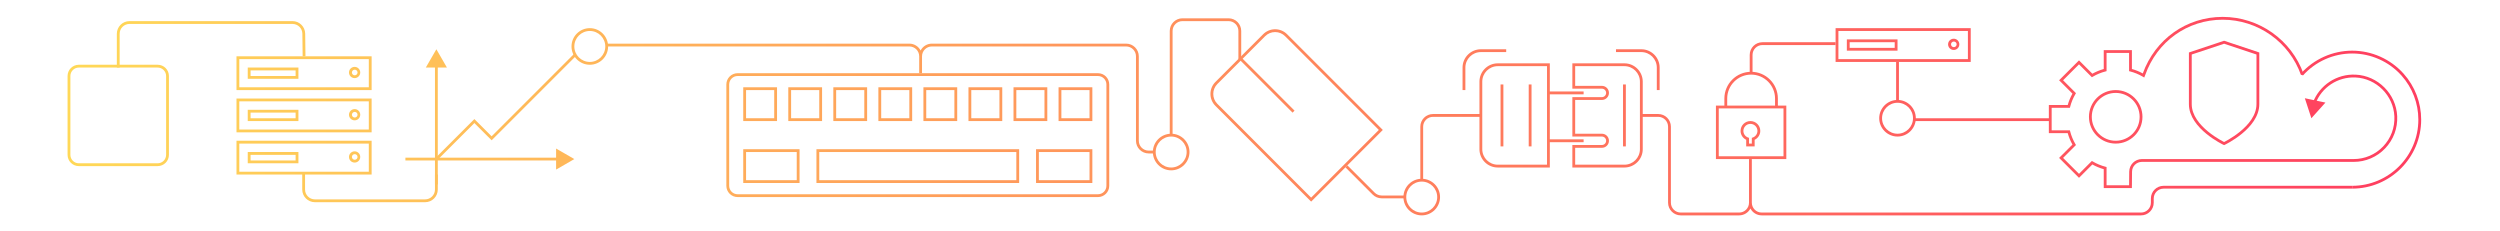
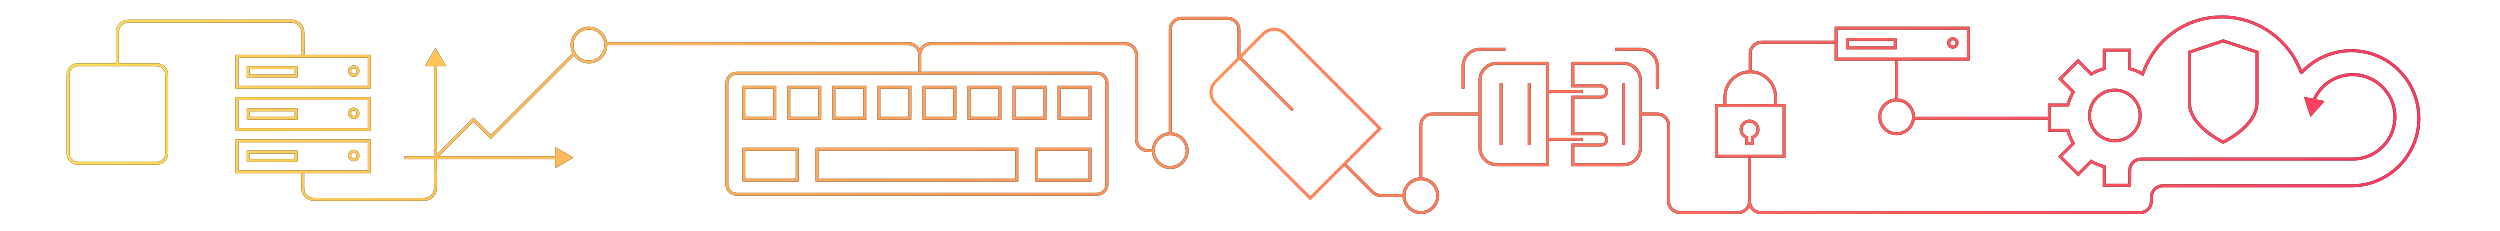
- <svg xmlns="http://www.w3.org/2000/svg" viewBox="0 0 888 82" xml:space="preserve" enable-background="new 0 0 888 82">
-   <style>.st8{stroke-miterlimit:10;fill:none;stroke:#000}</style>
-   <g id="Ebene_1">
-     <defs>
-       <filter id="Adobe_OpacityMaskFilter" filterUnits="userSpaceOnUse" x="0" y="0" width="888" height="82">
-         <feColorMatrix values="-1 0 0 0 1 0 -1 0 0 1 0 0 -1 0 1 0 0 0 1 0" color-interpolation-filters="sRGB" result="source" />
-       </filter>
-     </defs>
-     <mask maskUnits="userSpaceOnUse" x="0" y="0" width="888" height="82" id="SVGID_00000178180779872905561420000013885750498361258683_">
-       <g filter="url(#Adobe_OpacityMaskFilter)">
-         <path d="M56 24c1.654 0 3 1.346 3 3v28c0 1.654-1.346 3-3 3H28c-1.654 0-3-1.346-3-3V27c0-1.654 1.346-3 3-3h28m0-1H28a4 4 0 0 0-4 4v28a4 4 0 0 0 4 4h28a4 4 0 0 0 4-4V27a4 4 0 0 0-4-4zm396.921-11.611a4.97 4.97 0 0 1 3.536 1.464l33.301 33.301-24.042 24.042-33.301-33.301a5.006 5.006 0 0 1 0-7.071l16.971-16.971a4.967 4.967 0 0 1 3.535-1.464m0-1a5.984 5.984 0 0 0-4.243 1.757l-16.971 16.971a6 6 0 0 0 0 8.485l34.008 34.008 25.456-25.456-34.008-34.008a5.98 5.98 0 0 0-4.242-1.757z" />
-         <path transform="rotate(-45.001 449.929 30.115)" d="M449.427 16.609h1v27h-1z" />
-         <path d="M835.5 67v-1c12.958 0 23.5-10.542 23.5-23.5a23.46 23.46 0 0 0-5.988-15.667C848.555 21.855 842.172 19 835.5 19s-13.055 2.855-17.512 7.833l-.744-.667C821.89 20.977 828.544 18 835.5 18s13.61 2.977 18.256 8.167A24.454 24.454 0 0 1 860 42.5c0 13.51-10.99 24.5-24.5 24.5zM390 27c1.654 0 3 1.346 3 3v36c0 1.654-1.346 3-3 3H262c-1.654 0-3-1.346-3-3V30c0-1.654 1.346-3 3-3h128m0-1H262a4 4 0 0 0-4 4v36a4 4 0 0 0 4 4h128a4 4 0 0 0 4-4V30a4 4 0 0 0-4-4z" />
-         <path d="M361 54v10h-70V54h70m1-1h-72v12h72V53zm-79 1v10h-18V54h18m1-1h-20v12h20V53zm103 1v10h-18V54h18m1-1h-20v12h20V53zM275 32v10h-10V32h10m1-1h-12v12h12V31zm15 1v10h-10V32h10m1-1h-12v12h12V31zm15 1v10h-10V32h10m1-1h-12v12h12V31zm15 1v10h-10V32h10m1-1h-12v12h12V31zm15 1v10h-10V32h10m1-1h-12v12h12V31zm15 1v10h-10V32h10m1-1h-12v12h12V31zm15 1v10h-10V32h10m1-1h-12v12h12V31zm15 1v10h-10V32h10m1-1h-12v12h12V31zM131 21v10H85V21h46m1-1H84v12h48V20z" />
-         <path d="M105 25v2H89v-2h16m1-1H88v4h18v-4zm20 .75c.551 0 1 .449 1 1s-.449 1-1 1-1-.449-1-1 .449-1 1-1m0-1a2 2 0 1 0-.001 3.999A2 2 0 0 0 126 23.75zM131 36v10H85V36h46m1-1H84v12h48V35z" />
-         <path d="M105 40v2H89v-2h16m1-1H88v4h18v-4zm20 .75c.551 0 1 .449 1 1s-.449 1-1 1-1-.449-1-1 .449-1 1-1m0-1a2 2 0 1 0-.001 3.999A2 2 0 0 0 126 38.75zM131 51v10H85V51h46m1-1H84v12h48V50z" />
-         <path d="M105 55v2H89v-2h16m1-1H88v4h18v-4zm20 .75c.551 0 1 .449 1 1s-.449 1-1 1-1-.449-1-1 .449-1 1-1m0-1a2 2 0 1 0-.001 3.999A2 2 0 0 0 126 53.75zm424.5 5.75H532a6.508 6.508 0 0 1-6.5-6.5V29c0-3.584 2.916-6.5 6.5-6.5h18.5v37zm-18.5-36a5.506 5.506 0 0 0-5.5 5.5v24c0 3.032 2.468 5.5 5.5 5.5h17.5v-35H532zm18.5 9h12v1h-12zm0 17h12v1h-12z" />
-         <path d="M577 59.5h-18.5v-8H569c.827 0 1.5-.673 1.5-1.5s-.673-1.5-1.5-1.5h-10.5v-14H569c.827 0 1.5-.673 1.5-1.5s-.673-1.5-1.5-1.5h-10.5v-9H577c3.584 0 6.5 2.916 6.5 6.5v24c0 3.584-2.916 6.5-6.5 6.5zm-17.5-1H577c3.032 0 5.5-2.468 5.5-5.5V29c0-3.033-2.468-5.5-5.5-5.5h-17.5v7h9.5c1.379 0 2.5 1.122 2.5 2.5s-1.121 2.5-2.5 2.5h-9.5v12h9.5c1.379 0 2.5 1.121 2.5 2.5s-1.121 2.5-2.5 2.5h-9.5v6z" />
-         <path d="M576.5 30h1v22h-1zM533 30h1v22h-1zm10 0h1v22h-1zm156-19v10h-46V11h46m1-1h-48v12h48V10z" />
-         <path d="M673 15v2h-16v-2h16m1-1h-18v4h18v-4zm20 .75c.551 0 1 .449 1 1 0 .551-.449 1-1 1s-1-.449-1-1c0-.551.449-1 1-1m0-1a2 2 0 1 0-.001 3.999A2 2 0 0 0 694 13.75zm-539.5 9.132h1V65.5h-1z" />
-         <path d="M151.26 23.976 155 17.5l3.74 6.476zM144 56h54.618v1H144z" />
-         <path d="M197.524 60.24 204 56.5l-6.476-3.74zm-22.899-11.822-6.125-6.125-13.854 13.854.707.707L168.5 43.707l6.125 6.125 29.933-29.933a5.982 5.982 0 0 1-.51-.904l-29.423 29.423zM436.381 6.5H420a4.505 4.505 0 0 0-4.5 4.5v37.025c.165-.013.331-.025.5-.025s.335.012.5.025V11c0-1.93 1.57-3.5 3.5-3.5h16.381c1.93 0 3.5 1.57 3.5 3.5v10h1V11c0-2.481-2.019-4.5-4.5-4.5zm-26.356 47H408c-1.93 0-3.5-1.57-3.5-3.5V20c0-2.481-2.019-4.5-4.5-4.5h-69a4.506 4.506 0 0 0-4 2.439 4.504 4.504 0 0 0-4-2.439H215.41c.055.326.09.659.09 1H323c1.93 0 3.5 1.57 3.5 3.5v6h1v-6c0-1.93 1.57-3.5 3.5-3.5h69c1.93 0 3.5 1.57 3.5 3.5v30c0 2.481 2.019 4.5 4.5 4.5h2.025c-.013-.165-.025-.331-.025-.5s.012-.335.025-.5zm224.475 3h-25v-19h25v19zm-24-1h23v-17h-23v17z" />
-         <path d="M631.5 38h-1v-3c0-4.687-3.813-8.5-8.5-8.5s-8.5 3.813-8.5 8.5v3h-1v-3c0-5.238 4.262-9.5 9.5-9.5s9.5 4.262 9.5 9.5v3zm-8.25 14h-3v-2.351a3.498 3.498 0 0 1-2-3.149c0-1.93 1.57-3.5 3.5-3.5s3.5 1.57 3.5 3.5c0 1.351-.79 2.574-2 3.149V52zm-2-1h1v-2.036l.333-.118a2.5 2.5 0 0 0 1.667-2.346c0-1.379-1.121-2.5-2.5-2.5s-2.5 1.121-2.5 2.5c0 1.048.67 1.991 1.667 2.346l.333.118V51z" />
-         <circle class="st8" cx="751.5" cy="41.5" r="9" />
-         <path class="st8" d="M802 37c0 8.333-12 14-12 14s-12-5.667-12-14V19l12-4 12 4v18z" />
-         <path d="M151 71.821h-39.147a4.505 4.505 0 0 1-4.5-4.5v-6h1v6c0 1.93 1.57 3.5 3.5 3.5H151c1.93 0 3.5-1.57 3.5-3.5V62h1v5.321c0 2.482-2.019 4.5-4.5 4.5zM42.5 24h-1V12c0-2.481 2.019-4.5 4.5-4.5h57.902c2.451 0 4.469 1.994 4.5 4.445l.099 8.049-1 .013-.099-8.049a3.513 3.513 0 0 0-3.5-3.458H46c-1.93 0-3.5 1.57-3.5 3.5v12zm456.528 45.441h-8.27a3.528 3.528 0 0 1-2.475-1.025l-9.687-9.686-.707.707 9.687 9.686a4.53 4.53 0 0 0 3.182 1.318h8.265c-.011-.146-.023-.292-.023-.441 0-.189.011-.374.028-.559zM509 41.5h17v-1h-17a4.505 4.505 0 0 0-4.5 4.5v19.025c.165-.013.331-.025.5-.025s.335.012.5.025V45c0-1.93 1.57-3.5 3.5-3.5zM768.5 66a4.505 4.505 0 0 0-4.5 4.5V72c0 1.93-1.57 3.5-3.5 3.5H625.75c-1.93 0-3.5-1.57-3.5-3.5V56.5h-1V72c0 1.93-1.57 3.5-3.5 3.5H597c-1.93 0-3.5-1.57-3.5-3.5V45c0-2.481-2.019-4.5-4.5-4.5h-6v1h6c1.93 0 3.5 1.57 3.5 3.5v27c0 2.481 2.019 4.5 4.5 4.5h20.75a4.506 4.506 0 0 0 4-2.439 4.506 4.506 0 0 0 4 2.439H760.5c2.481 0 4.5-2.019 4.5-4.5v-1.5c0-1.93 1.57-3.5 3.5-3.5h67.005v-1H768.5zm-94-29.975V22h-1v14.025c.165-.013.331-.025.5-.025s.335.012.5.025zM728.25 42H680c0 .341-.035.674-.09 1h48.34v-1zM520.5 32h-1v-8c0-3.584 2.916-6.5 6.5-6.5h9v1h-9a5.506 5.506 0 0 0-5.5 5.5v8zm69 0h-1v-8c0-3.033-2.468-5.5-5.5-5.5h-9v-1h9c3.584 0 6.5 2.916 6.5 6.5v8z" />
-         <path d="M757.246 66.8h-9.996v-6.707a18.349 18.349 0 0 1-4.047-1.675l-4.742 4.741-7.07-7.07 4.741-4.741a18.413 18.413 0 0 1-1.675-4.048h-6.707v-10h6.707a18.337 18.337 0 0 1 1.675-4.047l-4.741-4.742 7.07-7.071 4.742 4.742a18.337 18.337 0 0 1 4.047-1.675V17.8h10v6.707a18.38 18.38 0 0 1 3.868 1.576C765.538 13.88 776.653 6 789.5 6c12.9 0 24.458 8.171 28.758 20.333l-.943.333C813.155 14.903 801.978 7 789.5 7c-12.499 0-23.305 7.72-27.528 19.667l-.341.869-.505-.298a17.375 17.375 0 0 0-4.501-1.863l-.375-.097V18.8h-8v6.478l-.375.097a17.375 17.375 0 0 0-4.501 1.863l-.333.197-4.58-4.58-5.656 5.657 4.58 4.58-.197.334a17.36 17.36 0 0 0-1.863 4.5l-.097.375h-6.478v8h6.478l.097.375a17.326 17.326 0 0 0 1.863 4.501l.197.333-4.58 4.58 5.656 5.656 4.58-4.579.333.197a17.386 17.386 0 0 0 4.501 1.862l.375.097V65.8h8.004l.043-4.839a4.514 4.514 0 0 1 4.5-4.461H836c4 0 7.725-1.594 10.488-4.487 2.761-2.892 4.181-6.69 3.996-10.698-.341-7.397-6.402-13.458-13.8-13.799-6.309-.276-12.028 3.473-14.254 9.361l-.936-.354a15.467 15.467 0 0 1 15.236-10.006c7.907.364 14.388 6.844 14.751 14.752.197 4.283-1.319 8.344-4.271 11.436A15.364 15.364 0 0 1 836 57.5h-75.203a3.511 3.511 0 0 0-3.5 3.47l-.051 5.83z" />
-         <path d="M825.996 36.435 821 42l-2.322-7.109zM209.5 23c-3.584 0-6.5-2.916-6.5-6.5s2.916-6.5 6.5-6.5 6.5 2.916 6.5 6.5-2.916 6.5-6.5 6.5zm0-12c-3.033 0-5.5 2.467-5.5 5.5s2.467 5.5 5.5 5.5 5.5-2.467 5.5-5.5-2.467-5.5-5.5-5.5zM416 60.5c-3.584 0-6.5-2.916-6.5-6.5s2.916-6.5 6.5-6.5 6.5 2.916 6.5 6.5-2.916 6.5-6.5 6.5zm0-12c-3.033 0-5.5 2.468-5.5 5.5s2.467 5.5 5.5 5.5 5.5-2.468 5.5-5.5-2.467-5.5-5.5-5.5zm89 28c-3.584 0-6.5-2.916-6.5-6.5s2.916-6.5 6.5-6.5 6.5 2.916 6.5 6.5-2.916 6.5-6.5 6.5zm0-12c-3.032 0-5.5 2.468-5.5 5.5s2.468 5.5 5.5 5.5 5.5-2.468 5.5-5.5-2.468-5.5-5.5-5.5zm169-16c-3.584 0-6.5-2.916-6.5-6.5s2.916-6.5 6.5-6.5 6.5 2.916 6.5 6.5-2.916 6.5-6.5 6.5zm0-12a5.506 5.506 0 0 0-5.5 5.5c0 3.032 2.468 5.5 5.5 5.5s5.5-2.468 5.5-5.5c0-3.033-2.468-5.5-5.5-5.5zm-51.5-10.75h-1V19.5c0-2.481 2.019-4.5 4.5-4.5h26v1h-26c-1.93 0-3.5 1.57-3.5 3.5v6.25z" />
-       </g>
-     </mask>
-     <linearGradient id="SVGID_00000008110656049895254830000016913067527820478618_" gradientUnits="userSpaceOnUse" x1="0" y1="41" x2="888" y2="41">
+ <svg xmlns="http://www.w3.org/2000/svg" xmlns:xlink="http://www.w3.org/1999/xlink" viewBox="0 0 888 82">
+   <defs>
+     <linearGradient id="a" x1="429.635" y1="40.5" x2="490.856" y2="40.5" gradientUnits="userSpaceOnUse">
      <stop offset="0" stop-color="#ffdd57" />
      <stop offset="1" stop-color="#ff3860" />
    </linearGradient>
-     <path mask="url(#SVGID_00000178180779872905561420000013885750498361258683_)" fill="url(#SVGID_00000008110656049895254830000016913067527820478618_)" d="M0 0h888v82H0z" />
-   </g>
+     <linearGradient id="b" x1="23.684" y1="40.75" x2="859.684" y2="40.75" xlink:href="#a" />
+     <linearGradient id="c" x1="23.684" y1="40.75" x2="859.684" y2="40.75" xlink:href="#a" />
+     <linearGradient id="d" x1="23.684" y1="40.75" x2="859.684" y2="40.75" gradientTransform="rotate(45 449.611 29.61)" xlink:href="#a" />
+     <linearGradient id="e" x1="23.684" y1="40.75" x2="859.684" y2="40.75" xlink:href="#a" />
+     <linearGradient id="f" x1="23.684" y1="40.75" x2="859.684" y2="40.75" xlink:href="#a" />
+     <linearGradient id="g" x1="23.684" y1="40.75" x2="859.684" y2="40.75" xlink:href="#a" />
+     <linearGradient id="h" x1="23.684" y1="40.75" x2="859.684" y2="40.75" xlink:href="#a" />
+     <linearGradient id="i" x1="23.684" y1="40.75" x2="859.684" y2="40.75" xlink:href="#a" />
+     <linearGradient id="j" x1="23.684" y1="40.75" x2="859.684" y2="40.75" xlink:href="#a" />
+     <linearGradient id="k" x1="23.684" y1="40.75" x2="859.684" y2="40.75" xlink:href="#a" />
+     <linearGradient id="l" x1="23.684" y1="40.75" x2="859.684" y2="40.75" xlink:href="#a" />
+     <linearGradient id="m" x1="23.684" y1="40.75" x2="859.684" y2="40.75" xlink:href="#a" />
+     <linearGradient id="n" x1="23.684" y1="40.75" x2="859.684" y2="40.75" xlink:href="#a" />
+     <linearGradient id="o" x1="23.684" y1="40.75" x2="859.684" y2="40.75" xlink:href="#a" />
+     <linearGradient id="p" x1="23.684" y1="40.75" x2="859.684" y2="40.75" xlink:href="#a" />
+     <linearGradient id="q" x1="23.684" y1="40.75" x2="859.684" y2="40.75" xlink:href="#a" />
+     <linearGradient id="r" x1="23.684" y1="40.75" x2="859.684" y2="40.75" xlink:href="#a" />
+     <linearGradient id="s" x1="23.684" y1="40.75" x2="859.684" y2="40.75" xlink:href="#a" />
+     <linearGradient id="t" x1="23.684" y1="40.75" x2="859.684" y2="40.75" xlink:href="#a" />
+     <linearGradient id="u" x1="23.684" y1="40.75" x2="859.684" y2="40.75" xlink:href="#a" />
+     <linearGradient id="v" x1="23.684" y1="40.75" x2="859.684" y2="40.75" xlink:href="#a" />
+     <linearGradient id="w" x1="23.684" y1="40.75" x2="859.684" y2="40.75" xlink:href="#a" />
+     <linearGradient id="x" x1="23.684" y1="40.75" x2="859.684" y2="40.75" xlink:href="#a" />
+     <linearGradient id="y" x1="23.684" y1="40.75" x2="859.684" y2="40.75" xlink:href="#a" />
+     <linearGradient id="z" x1="23.684" y1="40.75" x2="859.684" y2="40.75" xlink:href="#a" />
+     <linearGradient id="A" x1="23.684" y1="40.75" x2="859.684" y2="40.75" xlink:href="#a" />
+     <linearGradient id="B" x1="23.684" y1="40.75" x2="859.684" y2="40.75" xlink:href="#a" />
+     <linearGradient id="C" x1="23.684" y1="40.75" x2="859.684" y2="40.75" xlink:href="#a" />
+     <linearGradient id="D" x1="23.684" y1="40.75" x2="859.684" y2="40.75" xlink:href="#a" />
+     <linearGradient id="E" x1="23.684" y1="40.75" x2="859.684" y2="40.75" xlink:href="#a" />
+     <linearGradient id="F" x1="23.684" y1="40.75" x2="859.684" y2="40.75" xlink:href="#a" />
+     <linearGradient id="G" x1="23.684" y1="40.75" x2="859.684" y2="40.75" xlink:href="#a" />
+     <linearGradient id="H" x1="23.684" y1="40.75" x2="859.684" y2="40.75" xlink:href="#a" />
+     <linearGradient id="I" x1="23.684" y1="40.75" x2="859.684" y2="40.75" xlink:href="#a" />
+     <linearGradient id="J" x1="23.684" y1="40.75" x2="859.684" y2="40.75" xlink:href="#a" />
+     <linearGradient id="K" x1="23.684" y1="40.75" x2="859.684" y2="40.75" xlink:href="#a" />
+     <linearGradient id="L" x1="23.684" y1="40.75" x2="859.684" y2="40.75" xlink:href="#a" />
+     <linearGradient id="M" x1="23.684" y1="40.75" x2="859.684" y2="40.75" xlink:href="#a" />
+     <linearGradient id="N" x1="23.684" y1="40.75" x2="859.684" y2="40.75" xlink:href="#a" />
+     <linearGradient id="O" x1="23.684" y1="40.75" x2="859.684" y2="40.75" xlink:href="#a" />
+     <linearGradient id="P" x1="23.684" y1="40.75" x2="859.684" y2="40.75" xlink:href="#a" />
+     <linearGradient id="Q" x1="23.684" y1="40.75" x2="859.684" y2="40.75" xlink:href="#a" />
+     <linearGradient id="R" x1="23.684" y1="40.75" x2="859.684" y2="40.75" xlink:href="#a" />
+     <linearGradient id="S" x1="23.684" y1="40.75" x2="859.684" y2="40.75" xlink:href="#a" />
+     <linearGradient id="T" x1="23.684" y1="40.75" x2="859.684" y2="40.75" xlink:href="#a" />
+     <linearGradient id="U" x1="23.684" y1="40.75" x2="859.684" y2="40.75" xlink:href="#a" />
+     <linearGradient id="V" x1="23.684" y1="40.75" x2="859.684" y2="40.75" xlink:href="#a" />
+     <linearGradient id="W" x1="23.684" y1="40.75" x2="859.684" y2="40.75" xlink:href="#a" />
+     <linearGradient id="X" x1="23.684" y1="40.75" x2="859.684" y2="40.75" xlink:href="#a" />
+     <linearGradient id="Y" x1="23.684" y1="40.75" x2="859.684" y2="40.75" xlink:href="#a" />
+     <linearGradient id="Z" x1="23.684" y1="40.75" x2="859.684" y2="40.75" xlink:href="#a" />
+     <linearGradient id="aa" x1="23.684" y1="40.75" x2="859.684" y2="40.75" xlink:href="#a" />
+     <linearGradient id="ab" x1="23.684" y1="40.75" x2="859.684" y2="40.75" xlink:href="#a" />
+     <linearGradient id="ac" x1="23.684" y1="40.75" x2="859.684" y2="40.75" xlink:href="#a" />
+     <linearGradient id="ad" x1="23.684" y1="40.75" x2="859.684" y2="40.75" xlink:href="#a" />
+     <linearGradient id="ae" x1="23.684" y1="40.75" x2="859.684" y2="40.75" xlink:href="#a" />
+     <linearGradient id="af" x1="23.684" y1="40.75" x2="859.684" y2="40.75" xlink:href="#a" />
+     <linearGradient id="ag" x1="23.684" y1="40.75" x2="859.684" y2="40.75" xlink:href="#a" />
+     <linearGradient id="ah" x1="23.684" y1="40.75" x2="859.684" y2="40.75" xlink:href="#a" />
+     <linearGradient id="ai" x1="23.684" y1="40.75" x2="859.684" y2="40.75" xlink:href="#a" />
+     <linearGradient id="aj" x1="23.684" y1="40.75" x2="859.684" y2="40.75" xlink:href="#a" />
+     <linearGradient id="ak" x1="23.684" y1="40.75" x2="859.684" y2="40.75" xlink:href="#a" />
+     <linearGradient id="al" x1="23.684" y1="40.75" x2="859.684" y2="40.75" xlink:href="#a" />
+   </defs>
+   <path d="M55.684 23.5c1.654 0 3 1.346 3 3v28c0 1.654-1.346 3-3 3h-28c-1.654 0-3-1.346-3-3v-28c0-1.654 1.346-3 3-3h28m0-1h-28a4 4 0 0 0-4 4v28a4 4 0 0 0 4 4h28a4 4 0 0 0 4-4v-28a4 4 0 0 0-4-4Z" />
+   <path d="M452.606 10.889a4.97 4.97 0 0 1 3.536 1.464l33.301 33.301-24.042 24.042L432.1 36.395a5.006 5.006 0 0 1 0-7.071l16.971-16.971a4.968 4.968 0 0 1 3.536-1.464m0-1a5.984 5.984 0 0 0-4.243 1.757l-16.971 16.971a6 6 0 0 0 0 8.485l34.008 34.008 25.456-25.456-34.008-34.008a5.98 5.98 0 0 0-4.243-1.757Z" fill="url(#a)" />
+   <path d="m439.71 20.416.708-.707 19.091 19.092-.707.707zM835.184 66.5v-1c12.958 0 23.5-10.542 23.5-23.5a23.46 23.46 0 0 0-5.988-15.667c-4.457-4.979-10.84-7.833-17.512-7.833s-13.055 2.855-17.512 7.833l-.744-.667c4.646-5.19 11.3-8.167 18.256-8.167s13.61 2.977 18.256 8.167a24.454 24.454 0 0 1 6.244 16.333c0 13.51-10.99 24.5-24.5 24.5Zm-445.5-40c1.654 0 3 1.346 3 3v36c0 1.654-1.346 3-3 3h-128c-1.654 0-3-1.346-3-3v-36c0-1.654 1.346-3 3-3h128m0-1h-128a4 4 0 0 0-4 4v36a4 4 0 0 0 4 4h128a4 4 0 0 0 4-4v-36a4 4 0 0 0-4-4Z" />
+   <path d="M360.684 53.5v10h-70v-10h70m1-1h-72v12h72v-12Zm-79 1v10h-18v-10h18m1-1h-20v12h20v-12Zm103 1v10h-18v-10h18m1-1h-20v12h20v-12Zm-113-21v10h-10v-10h10m1-1h-12v12h12v-12Zm15 1v10h-10v-10h10m1-1h-12v12h12v-12Zm15 1v10h-10v-10h10m1-1h-12v12h12v-12Zm15 1v10h-10v-10h10m1-1h-12v12h12v-12Zm15 1v10h-10v-10h10m1-1h-12v12h12v-12Zm15 1v10h-10v-10h10m1-1h-12v12h12v-12Zm15 1v10h-10v-10h10m1-1h-12v12h12v-12Zm15 1v10h-10v-10h10m1-1h-12v12h12v-12Zm-257-10v10h-46v-10h46m1-1h-48v12h48v-12Z" />
+   <path d="M104.684 24.5v2h-16v-2h16m1-1h-18v4h18v-4Zm20 .75c.551 0 1 .449 1 1s-.449 1-1 1-1-.449-1-1 .449-1 1-1m0-1a2 2 0 1 0-.001 3.999 2 2 0 0 0 .001-3.999Zm5 12.25v10h-46v-10h46m1-1h-48v12h48v-12Z" />
+   <path d="M104.684 39.5v2h-16v-2h16m1-1h-18v4h18v-4Zm20 .75c.551 0 1 .449 1 1s-.449 1-1 1-1-.449-1-1 .449-1 1-1m0-1a2 2 0 1 0-.001 3.999 2 2 0 0 0 .001-3.999Zm5 12.25v10h-46v-10h46m1-1h-48v12h48v-12Z" />
+   <path d="M104.684 54.5v2h-16v-2h16m1-1h-18v4h18v-4Zm20 .75c.551 0 1 .449 1 1s-.449 1-1 1-1-.449-1-1 .449-1 1-1m0-1a2 2 0 1 0-.001 3.999 2 2 0 0 0 .001-3.999Zm424.5 5.75h-18.5a6.508 6.508 0 0 1-6.5-6.5v-24c0-3.584 2.916-6.5 6.5-6.5h18.5v37Zm-18.5-36a5.506 5.506 0 0 0-5.5 5.5v24c0 3.032 2.468 5.5 5.5 5.5h17.5V23h-17.5Zm18.5 9h12v1h-12zm0 17h12v1h-12z" />
+   <path d="M576.684 59h-18.5v-8h10.5c.827 0 1.5-.673 1.5-1.5s-.673-1.5-1.5-1.5h-10.5V34h10.5c.827 0 1.5-.673 1.5-1.5s-.673-1.5-1.5-1.5h-10.5v-9h18.5c3.584 0 6.5 2.916 6.5 6.5v24c0 3.584-2.916 6.5-6.5 6.5Zm-17.5-1h17.5c3.032 0 5.5-2.468 5.5-5.5v-24c0-3.033-2.468-5.5-5.5-5.5h-17.5v7h9.5c1.379 0 2.5 1.122 2.5 2.5s-1.121 2.5-2.5 2.5h-9.5v12h9.5c1.379 0 2.5 1.121 2.5 2.5s-1.121 2.5-2.5 2.5h-9.5v6Z" />
+   <path d="M576.184 29.5h1v22h-1zm-43.5 0h1v22h-1zm10 0h1v22h-1zm156-19v10h-46v-10h46m1-1h-48v12h48v-12Z" />
+   <path d="M672.684 14.5v2h-16v-2h16m1-1h-18v4h18v-4Zm20 .75c.551 0 1 .449 1 1s-.449 1-1 1-1-.449-1-1 .449-1 1-1m0-1a2 2 0 1 0-.001 3.999 2 2 0 0 0 .001-3.999Zm-539.5 9.132h1V65h-1z" />
+   <path d="m150.944 23.476 3.74-6.476 3.74 6.476h-7.48zm-7.26 32.024h54.618v1h-54.618z" />
+   <path d="m197.208 59.74 6.476-3.74-6.476-3.74v7.48zm-22.899-11.822-6.125-6.125-13.854 13.854.707.707 13.146-13.146 6.125 6.125L204.241 19.4a5.982 5.982 0 0 1-.51-.904l-29.423 29.423ZM436.065 6h-16.381a4.505 4.505 0 0 0-4.5 4.5v37.025c.165-.014.331-.025.5-.025s.335.012.5.025V10.5c0-1.93 1.57-3.5 3.5-3.5h16.381c1.93 0 3.5 1.57 3.5 3.5v10h1v-10c0-2.481-2.019-4.5-4.5-4.5Zm-26.356 47h-2.025c-1.93 0-3.5-1.57-3.5-3.5v-30c0-2.481-2.019-4.5-4.5-4.5h-69a4.506 4.506 0 0 0-4 2.439 4.504 4.504 0 0 0-4-2.439h-107.59c.055.326.09.659.09 1h107.5c1.93 0 3.5 1.57 3.5 3.5v6h1v-6c0-1.93 1.57-3.5 3.5-3.5h69c1.93 0 3.5 1.57 3.5 3.5v30c0 2.481 2.019 4.5 4.5 4.5h2.025c-.014-.165-.025-.331-.025-.5s.012-.335.025-.5Zm224.475 3h-25V37h25v19Zm-24-1h23V38h-23v17Z" />
+   <path d="M631.184 37.5h-1v-3c0-4.687-3.813-8.5-8.5-8.5s-8.5 3.813-8.5 8.5v3h-1v-3c0-5.238 4.262-9.5 9.5-9.5s9.5 4.262 9.5 9.5v3Zm-8.25 14h-3v-2.351a3.498 3.498 0 0 1-2-3.149c0-1.93 1.57-3.5 3.5-3.5s3.5 1.57 3.5 3.5c0 1.351-.79 2.574-2 3.149V51.5Zm-2-1h1v-2.036l.333-.118A2.5 2.5 0 0 0 623.934 46c0-1.379-1.121-2.5-2.5-2.5s-2.5 1.121-2.5 2.5c0 1.048.67 1.991 1.667 2.346l.333.118V50.5Zm130.251 0c-5.238 0-9.5-4.262-9.5-9.5s4.262-9.5 9.5-9.5 9.5 4.262 9.5 9.5-4.262 9.5-9.5 9.5Zm0-18c-4.687 0-8.5 3.813-8.5 8.5s3.813 8.5 8.5 8.5 8.5-3.813 8.5-8.5-3.813-8.5-8.5-8.5Zm38.5 18.553-.214-.101c-.501-.237-12.286-5.9-12.286-14.452V18.14l12.5-4.167 12.5 4.167V36.5c0 8.552-11.785 14.215-12.286 14.452l-.214.101Zm-11.5-32.192v17.64c0 7.318 9.909 12.636 11.5 13.442 1.591-.807 11.5-6.124 11.5-13.442V18.86l-11.5-3.833-11.5 3.833Zm-627.501 52.46h-39.147a4.505 4.505 0 0 1-4.5-4.5v-6h1v6c0 1.93 1.57 3.5 3.5 3.5h39.147c1.93 0 3.5-1.57 3.5-3.5V61.5h1v5.321c0 2.481-2.019 4.5-4.5 4.5ZM42.184 23.5h-1v-12c0-2.481 2.019-4.5 4.5-4.5h57.902c2.451 0 4.469 1.994 4.5 4.445l.099 8.049-1 .013-.099-8.049a3.513 3.513 0 0 0-3.5-3.458H45.684c-1.93 0-3.5 1.57-3.5 3.5v12Zm456.528 45.441h-8.27a3.528 3.528 0 0 1-2.475-1.025l-9.687-9.686-.707.707 9.687 9.686a4.53 4.53 0 0 0 3.182 1.318h8.265c-.011-.146-.022-.292-.022-.441 0-.189.011-.374.028-.559ZM508.684 41h17v-1h-17a4.505 4.505 0 0 0-4.5 4.5v19.025c.165-.014.331-.025.5-.025s.335.012.5.025V44.5c0-1.93 1.57-3.5 3.5-3.5Z" />
+   <path d="M768.184 65.5a4.505 4.505 0 0 0-4.5 4.5v1.5c0 1.93-1.57 3.5-3.5 3.5h-134.75c-1.93 0-3.5-1.57-3.5-3.5V56h-1v15.5c0 1.93-1.57 3.5-3.5 3.5h-20.75c-1.93 0-3.5-1.57-3.5-3.5v-27c0-2.481-2.019-4.5-4.5-4.5h-6v1h6c1.93 0 3.5 1.57 3.5 3.5v27c0 2.481 2.019 4.5 4.5 4.5h20.75a4.506 4.506 0 0 0 4-2.439 4.506 4.506 0 0 0 4 2.439h134.75c2.481 0 4.5-2.019 4.5-4.5V70c0-1.93 1.57-3.5 3.5-3.5h67.005v-1h-67.005Zm-94-29.975V21.5h-1v14.025c.165-.014.331-.025.5-.025s.335.012.5.025Zm53.75 5.975h-48.25c0 .341-.035.674-.09 1h48.34v-1Zm-207.75-10h-1v-8c0-3.584 2.916-6.5 6.5-6.5h9v1h-9a5.506 5.506 0 0 0-5.5 5.5v8Zm69 0h-1v-8c0-3.033-2.468-5.5-5.5-5.5h-9v-1h9c3.584 0 6.5 2.916 6.5 6.5v8Z" />
+   <path d="M756.93 66.3h-9.996v-6.707a18.349 18.349 0 0 1-4.047-1.675l-4.742 4.741-7.07-7.07 4.741-4.741a18.413 18.413 0 0 1-1.675-4.048h-6.707v-10h6.707a18.337 18.337 0 0 1 1.675-4.047l-4.741-4.742 7.07-7.071 4.742 4.742a18.337 18.337 0 0 1 4.047-1.675V17.3h10v6.707a18.38 18.38 0 0 1 3.868 1.576C765.222 13.38 776.337 5.5 789.184 5.5s24.458 8.171 28.758 20.333l-.943.333c-4.159-11.763-15.337-19.667-27.814-19.667s-23.305 7.72-27.528 19.667l-.341.869-.505-.298a17.375 17.375 0 0 0-4.501-1.863l-.375-.097v-6.478h-8v6.478l-.375.097a17.375 17.375 0 0 0-4.501 1.863l-.333.197-4.58-4.58-5.656 5.657 4.58 4.58-.197.334a17.36 17.36 0 0 0-1.863 4.5l-.097.375h-6.478v8h6.478l.097.375a17.326 17.326 0 0 0 1.863 4.501l.197.333-4.58 4.58 5.656 5.656 4.58-4.579.333.197a17.386 17.386 0 0 0 4.501 1.862l.375.097V65.3h8.004l.043-4.839a4.514 4.514 0 0 1 4.5-4.461h75.203c4 0 7.725-1.594 10.488-4.487 2.761-2.892 4.181-6.69 3.996-10.698-.341-7.397-6.402-13.458-13.8-13.799-6.309-.276-12.028 3.473-14.254 9.361l-.936-.354a15.467 15.467 0 0 1 15.236-10.006c7.907.364 14.388 6.844 14.751 14.752.197 4.283-1.319 8.344-4.271 11.436a15.365 15.365 0 0 1-11.211 4.796h-75.203a3.511 3.511 0 0 0-3.5 3.47l-.051 5.83Z" />
+   <path d="m825.68 35.935-4.996 5.565-2.322-7.109 7.318 1.544zM209.184 22.5c-3.584 0-6.5-2.916-6.5-6.5s2.916-6.5 6.5-6.5 6.5 2.916 6.5 6.5-2.916 6.5-6.5 6.5Zm0-12c-3.033 0-5.5 2.467-5.5 5.5s2.467 5.5 5.5 5.5 5.5-2.467 5.5-5.5-2.467-5.5-5.5-5.5Zm206.5 49.5c-3.584 0-6.5-2.916-6.5-6.5s2.916-6.5 6.5-6.5 6.5 2.916 6.5 6.5-2.916 6.5-6.5 6.5Zm0-12c-3.033 0-5.5 2.468-5.5 5.5s2.467 5.5 5.5 5.5 5.5-2.468 5.5-5.5-2.467-5.5-5.5-5.5Zm89 28c-3.584 0-6.5-2.916-6.5-6.5s2.916-6.5 6.5-6.5 6.5 2.916 6.5 6.5-2.916 6.5-6.5 6.5Zm0-12c-3.032 0-5.5 2.468-5.5 5.5s2.468 5.5 5.5 5.5 5.5-2.468 5.5-5.5-2.468-5.5-5.5-5.5Zm169-16c-3.584 0-6.5-2.916-6.5-6.5s2.916-6.5 6.5-6.5 6.5 2.916 6.5 6.5-2.916 6.5-6.5 6.5Zm0-12c-3.032 0-5.5 2.467-5.5 5.5s2.468 5.5 5.5 5.5 5.5-2.468 5.5-5.5-2.468-5.5-5.5-5.5Zm-51.5-10.75h-1V19c0-2.481 2.019-4.5 4.5-4.5h26v1h-26c-1.93 0-3.5 1.57-3.5 3.5v6.25Z" />
+   <path d="M55.684 23.5c1.654 0 3 1.346 3 3v28c0 1.654-1.346 3-3 3h-28c-1.654 0-3-1.346-3-3v-28c0-1.654 1.346-3 3-3h28m0-1h-28a4 4 0 0 0-4 4v28a4 4 0 0 0 4 4h28a4 4 0 0 0 4-4v-28a4 4 0 0 0-4-4Z" fill="url(#b)" />
+   <path d="M452.606 10.889a4.97 4.97 0 0 1 3.536 1.464l33.301 33.301-24.042 24.042L432.1 36.395a5.006 5.006 0 0 1 0-7.071l16.971-16.971a4.968 4.968 0 0 1 3.536-1.464m0-1a5.984 5.984 0 0 0-4.243 1.757l-16.971 16.971a6 6 0 0 0 0 8.485l34.008 34.008 25.456-25.456-34.008-34.008a5.98 5.98 0 0 0-4.243-1.757Z" fill="url(#c)" />
+   <path transform="rotate(-45 449.61 29.61)" fill="url(#d)" d="M449.111 16.109h1v27h-1z" />
+   <path d="M835.184 66.5v-1c12.958 0 23.5-10.542 23.5-23.5a23.46 23.46 0 0 0-5.988-15.667c-4.457-4.979-10.84-7.833-17.512-7.833s-13.055 2.855-17.512 7.833l-.744-.667c4.646-5.19 11.3-8.167 18.256-8.167s13.61 2.977 18.256 8.167a24.454 24.454 0 0 1 6.244 16.333c0 13.51-10.99 24.5-24.5 24.5Z" fill="url(#e)" />
+   <path d="M389.684 26.5c1.654 0 3 1.346 3 3v36c0 1.654-1.346 3-3 3h-128c-1.654 0-3-1.346-3-3v-36c0-1.654 1.346-3 3-3h128m0-1h-128a4 4 0 0 0-4 4v36a4 4 0 0 0 4 4h128a4 4 0 0 0 4-4v-36a4 4 0 0 0-4-4Z" fill="url(#f)" />
+   <path d="M360.684 53.5v10h-70v-10h70m1-1h-72v12h72v-12Z" fill="url(#g)" />
+   <path d="M282.684 53.5v10h-18v-10h18m1-1h-20v12h20v-12Z" fill="url(#h)" />
+   <path d="M386.684 53.5v10h-18v-10h18m1-1h-20v12h20v-12Z" fill="url(#i)" />
+   <path d="M274.684 31.5v10h-10v-10h10m1-1h-12v12h12v-12Z" fill="url(#j)" />
+   <path d="M290.684 31.5v10h-10v-10h10m1-1h-12v12h12v-12Z" fill="url(#k)" />
+   <path d="M306.684 31.5v10h-10v-10h10m1-1h-12v12h12v-12Z" fill="url(#l)" />
+   <path d="M322.684 31.5v10h-10v-10h10m1-1h-12v12h12v-12Z" fill="url(#m)" />
+   <path d="M338.684 31.5v10h-10v-10h10m1-1h-12v12h12v-12Z" fill="url(#n)" />
+   <path d="M354.684 31.5v10h-10v-10h10m1-1h-12v12h12v-12Z" fill="url(#o)" />
+   <path d="M370.684 31.5v10h-10v-10h10m1-1h-12v12h12v-12Z" fill="url(#p)" />
+   <path d="M386.684 31.5v10h-10v-10h10m1-1h-12v12h12v-12Z" fill="url(#q)" />
+   <path d="M130.684 20.5v10h-46v-10h46m1-1h-48v12h48v-12Z" fill="url(#r)" />
+   <path d="M104.684 24.5v2h-16v-2h16m1-1h-18v4h18v-4Z" fill="url(#s)" />
+   <path d="M125.684 24.25c.551 0 1 .449 1 1s-.449 1-1 1-1-.449-1-1 .449-1 1-1m0-1a2 2 0 1 0-.001 3.999 2 2 0 0 0 .001-3.999Z" fill="url(#t)" />
+   <path d="M130.684 35.5v10h-46v-10h46m1-1h-48v12h48v-12Z" fill="url(#u)" />
+   <path d="M104.684 39.5v2h-16v-2h16m1-1h-18v4h18v-4Z" fill="url(#v)" />
+   <path d="M125.684 39.25c.551 0 1 .449 1 1s-.449 1-1 1-1-.449-1-1 .449-1 1-1m0-1a2 2 0 1 0-.001 3.999 2 2 0 0 0 .001-3.999Z" fill="url(#w)" />
+   <path d="M130.684 50.5v10h-46v-10h46m1-1h-48v12h48v-12Z" fill="url(#x)" />
+   <path d="M104.684 54.5v2h-16v-2h16m1-1h-18v4h18v-4Z" fill="url(#y)" />
+   <path d="M125.684 54.25c.551 0 1 .449 1 1s-.449 1-1 1-1-.449-1-1 .449-1 1-1m0-1a2 2 0 1 0-.001 3.999 2 2 0 0 0 .001-3.999Z" fill="url(#z)" />
+   <path d="M550.184 59h-18.5a6.508 6.508 0 0 1-6.5-6.5v-24c0-3.584 2.916-6.5 6.5-6.5h18.5v37Zm-18.5-36a5.506 5.506 0 0 0-5.5 5.5v24c0 3.032 2.468 5.5 5.5 5.5h17.5V23h-17.5Z" fill="url(#A)" />
+   <path fill="url(#B)" d="M550.184 32h12v1h-12z" />
+   <path fill="url(#C)" d="M550.184 49h12v1h-12z" />
+   <path d="M576.684 59h-18.5v-8h10.5c.827 0 1.5-.673 1.5-1.5s-.673-1.5-1.5-1.5h-10.5V34h10.5c.827 0 1.5-.673 1.5-1.5s-.673-1.5-1.5-1.5h-10.5v-9h18.5c3.584 0 6.5 2.916 6.5 6.5v24c0 3.584-2.916 6.5-6.5 6.5Zm-17.5-1h17.5c3.032 0 5.5-2.468 5.5-5.5v-24c0-3.033-2.468-5.5-5.5-5.5h-17.5v7h9.5c1.379 0 2.5 1.122 2.5 2.5s-1.121 2.5-2.5 2.5h-9.5v12h9.5c1.379 0 2.5 1.121 2.5 2.5s-1.121 2.5-2.5 2.5h-9.5v6Z" fill="url(#D)" />
+   <path fill="url(#E)" d="M576.184 29.5h1v22h-1z" />
+   <path fill="url(#F)" d="M532.684 29.5h1v22h-1z" />
+   <path fill="url(#G)" d="M542.684 29.5h1v22h-1z" />
+   <path d="M698.684 10.5v10h-46v-10h46m1-1h-48v12h48v-12Z" fill="url(#H)" />
+   <path d="M672.684 14.5v2h-16v-2h16m1-1h-18v4h18v-4Z" fill="url(#I)" />
+   <path d="M693.684 14.25c.551 0 1 .449 1 1s-.449 1-1 1-1-.449-1-1 .449-1 1-1m0-1a2 2 0 1 0-.001 3.999 2 2 0 0 0 .001-3.999Z" fill="url(#J)" />
+   <path fill="url(#K)" d="M154.184 22.382h1V65h-1z" />
+   <path fill="url(#L)" d="m150.944 23.476 3.74-6.476 3.74 6.476h-7.48z" />
+   <path fill="url(#M)" d="M143.684 55.5h54.618v1h-54.618z" />
+   <path fill="url(#N)" d="m197.208 59.74 6.476-3.74-6.476-3.74v7.48z" />
+   <path d="m174.309 47.918-6.125-6.125-13.854 13.854.707.707 13.146-13.146 6.125 6.125L204.241 19.4a5.982 5.982 0 0 1-.51-.904l-29.423 29.423Z" fill="url(#O)" />
+   <path d="M436.065 6h-16.381a4.505 4.505 0 0 0-4.5 4.5v37.025c.165-.014.331-.025.5-.025s.335.012.5.025V10.5c0-1.93 1.57-3.5 3.5-3.5h16.381c1.93 0 3.5 1.57 3.5 3.5v10h1v-10c0-2.481-2.019-4.5-4.5-4.5Z" fill="url(#P)" />
+   <path d="M409.709 53h-2.025c-1.93 0-3.5-1.57-3.5-3.5v-30c0-2.481-2.019-4.5-4.5-4.5h-69a4.506 4.506 0 0 0-4 2.439 4.504 4.504 0 0 0-4-2.439h-107.59c.055.326.09.659.09 1h107.5c1.93 0 3.5 1.57 3.5 3.5v6h1v-6c0-1.93 1.57-3.5 3.5-3.5h69c1.93 0 3.5 1.57 3.5 3.5v30c0 2.481 2.019 4.5 4.5 4.5h2.025c-.014-.165-.025-.331-.025-.5s.012-.335.025-.5Z" fill="url(#Q)" />
+   <path d="M634.184 56h-25V37h25v19Zm-24-1h23V38h-23v17Z" fill="url(#R)" />
+   <path d="M631.184 37.5h-1v-3c0-4.687-3.813-8.5-8.5-8.5s-8.5 3.813-8.5 8.5v3h-1v-3c0-5.238 4.262-9.5 9.5-9.5s9.5 4.262 9.5 9.5v3Z" fill="url(#S)" />
+   <path d="M622.934 51.5h-3v-2.351a3.498 3.498 0 0 1-2-3.149c0-1.93 1.57-3.5 3.5-3.5s3.5 1.57 3.5 3.5c0 1.351-.79 2.574-2 3.149V51.5Zm-2-1h1v-2.036l.333-.118A2.5 2.5 0 0 0 623.934 46c0-1.379-1.121-2.5-2.5-2.5s-2.5 1.121-2.5 2.5c0 1.048.67 1.991 1.667 2.346l.333.118V50.5Z" fill="url(#T)" />
+   <path d="M751.185 50.5c-5.238 0-9.5-4.262-9.5-9.5s4.262-9.5 9.5-9.5 9.5 4.262 9.5 9.5-4.262 9.5-9.5 9.5Zm0-18c-4.687 0-8.5 3.813-8.5 8.5s3.813 8.5 8.5 8.5 8.5-3.813 8.5-8.5-3.813-8.5-8.5-8.5Z" fill="url(#U)" />
+   <path d="m789.685 51.053-.214-.101c-.501-.237-12.286-5.9-12.286-14.452V18.14l12.5-4.167 12.5 4.167V36.5c0 8.552-11.785 14.215-12.286 14.452l-.214.101Zm-11.5-32.192v17.64c0 7.318 9.909 12.636 11.5 13.442 1.591-.807 11.5-6.124 11.5-13.442V18.86l-11.5-3.833-11.5 3.833Z" fill="url(#V)" />
+   <path d="M150.684 71.321h-39.147a4.505 4.505 0 0 1-4.5-4.5v-6h1v6c0 1.93 1.57 3.5 3.5 3.5h39.147c1.93 0 3.5-1.57 3.5-3.5V61.5h1v5.321c0 2.481-2.019 4.5-4.5 4.5Z" fill="url(#W)" />
+   <path d="M42.184 23.5h-1v-12c0-2.481 2.019-4.5 4.5-4.5h57.902c2.451 0 4.469 1.994 4.5 4.445l.099 8.049-1 .013-.099-8.049a3.513 3.513 0 0 0-3.5-3.458H45.684c-1.93 0-3.5 1.57-3.5 3.5v12Z" fill="url(#X)" />
+   <path d="M498.712 68.941h-8.27a3.528 3.528 0 0 1-2.475-1.025l-9.687-9.686-.707.707 9.687 9.686a4.53 4.53 0 0 0 3.182 1.318h8.265c-.011-.146-.022-.292-.022-.441 0-.189.011-.374.028-.559Z" fill="url(#Y)" />
+   <path d="M508.684 41h17v-1h-17a4.505 4.505 0 0 0-4.5 4.5v19.025c.165-.014.331-.025.5-.025s.335.012.5.025V44.5c0-1.93 1.57-3.5 3.5-3.5Z" fill="url(#Z)" />
+   <path d="M768.184 65.5a4.505 4.505 0 0 0-4.5 4.5v1.5c0 1.93-1.57 3.5-3.5 3.5h-134.75c-1.93 0-3.5-1.57-3.5-3.5V56h-1v15.5c0 1.93-1.57 3.5-3.5 3.5h-20.75c-1.93 0-3.5-1.57-3.5-3.5v-27c0-2.481-2.019-4.5-4.5-4.5h-6v1h6c1.93 0 3.5 1.57 3.5 3.5v27c0 2.481 2.019 4.5 4.5 4.5h20.75a4.506 4.506 0 0 0 4-2.439 4.506 4.506 0 0 0 4 2.439h134.75c2.481 0 4.5-2.019 4.5-4.5V70c0-1.93 1.57-3.5 3.5-3.5h67.005v-1h-67.005Z" fill="url(#aa)" />
+   <path d="M674.184 35.525V21.5h-1v14.025c.165-.014.331-.025.5-.025s.335.012.5.025Z" fill="url(#ab)" />
+   <path d="M727.934 41.5h-48.25c0 .341-.035.674-.09 1h48.34v-1Z" fill="url(#ac)" />
+   <path d="M520.184 31.5h-1v-8c0-3.584 2.916-6.5 6.5-6.5h9v1h-9a5.506 5.506 0 0 0-5.5 5.5v8Z" fill="url(#ad)" />
+   <path d="M589.184 31.5h-1v-8c0-3.033-2.468-5.5-5.5-5.5h-9v-1h9c3.584 0 6.5 2.916 6.5 6.5v8Z" fill="url(#ae)" />
+   <path d="M756.93 66.3h-9.996v-6.707a18.349 18.349 0 0 1-4.047-1.675l-4.742 4.741-7.07-7.07 4.741-4.741a18.413 18.413 0 0 1-1.675-4.048h-6.707v-10h6.707a18.337 18.337 0 0 1 1.675-4.047l-4.741-4.742 7.07-7.071 4.742 4.742a18.337 18.337 0 0 1 4.047-1.675V17.3h10v6.707a18.38 18.38 0 0 1 3.868 1.576C765.222 13.38 776.337 5.5 789.184 5.5s24.458 8.171 28.758 20.333l-.943.333c-4.159-11.763-15.337-19.667-27.814-19.667s-23.305 7.72-27.528 19.667l-.341.869-.505-.298a17.375 17.375 0 0 0-4.501-1.863l-.375-.097v-6.478h-8v6.478l-.375.097a17.375 17.375 0 0 0-4.501 1.863l-.333.197-4.58-4.58-5.656 5.657 4.58 4.58-.197.334a17.36 17.36 0 0 0-1.863 4.5l-.097.375h-6.478v8h6.478l.097.375a17.326 17.326 0 0 0 1.863 4.501l.197.333-4.58 4.58 5.656 5.656 4.58-4.579.333.197a17.386 17.386 0 0 0 4.501 1.862l.375.097V65.3h8.004l.043-4.839a4.514 4.514 0 0 1 4.5-4.461h75.203c4 0 7.725-1.594 10.488-4.487 2.761-2.892 4.181-6.69 3.996-10.698-.341-7.397-6.402-13.458-13.8-13.799-6.309-.276-12.028 3.473-14.254 9.361l-.936-.354a15.467 15.467 0 0 1 15.236-10.006c7.907.364 14.388 6.844 14.751 14.752.197 4.283-1.319 8.344-4.271 11.436a15.365 15.365 0 0 1-11.211 4.796h-75.203a3.511 3.511 0 0 0-3.5 3.47l-.051 5.83Z" fill="url(#af)" />
+   <path fill="url(#ag)" d="m825.68 35.935-4.996 5.565-2.322-7.109 7.318 1.544z" />
+   <path d="M209.184 22.5c-3.584 0-6.5-2.916-6.5-6.5s2.916-6.5 6.5-6.5 6.5 2.916 6.5 6.5-2.916 6.5-6.5 6.5Zm0-12c-3.033 0-5.5 2.467-5.5 5.5s2.467 5.5 5.5 5.5 5.5-2.467 5.5-5.5-2.467-5.5-5.5-5.5Z" fill="url(#ah)" />
+   <path d="M415.684 60c-3.584 0-6.5-2.916-6.5-6.5s2.916-6.5 6.5-6.5 6.5 2.916 6.5 6.5-2.916 6.5-6.5 6.5Zm0-12c-3.033 0-5.5 2.468-5.5 5.5s2.467 5.5 5.5 5.5 5.5-2.468 5.5-5.5-2.467-5.5-5.5-5.5Z" fill="url(#ai)" />
+   <path d="M504.684 76c-3.584 0-6.5-2.916-6.5-6.5s2.916-6.5 6.5-6.5 6.5 2.916 6.5 6.5-2.916 6.5-6.5 6.5Zm0-12c-3.032 0-5.5 2.468-5.5 5.5s2.468 5.5 5.5 5.5 5.5-2.468 5.5-5.5-2.468-5.5-5.5-5.5Z" fill="url(#aj)" />
+   <path d="M673.684 48c-3.584 0-6.5-2.916-6.5-6.5s2.916-6.5 6.5-6.5 6.5 2.916 6.5 6.5-2.916 6.5-6.5 6.5Zm0-12c-3.032 0-5.5 2.467-5.5 5.5s2.468 5.5 5.5 5.5 5.5-2.468 5.5-5.5-2.468-5.5-5.5-5.5Z" fill="url(#ak)" />
+   <path d="M622.184 25.25h-1V19c0-2.481 2.019-4.5 4.5-4.5h26v1h-26c-1.93 0-3.5 1.57-3.5 3.5v6.25Z" fill="url(#al)" />
</svg>
